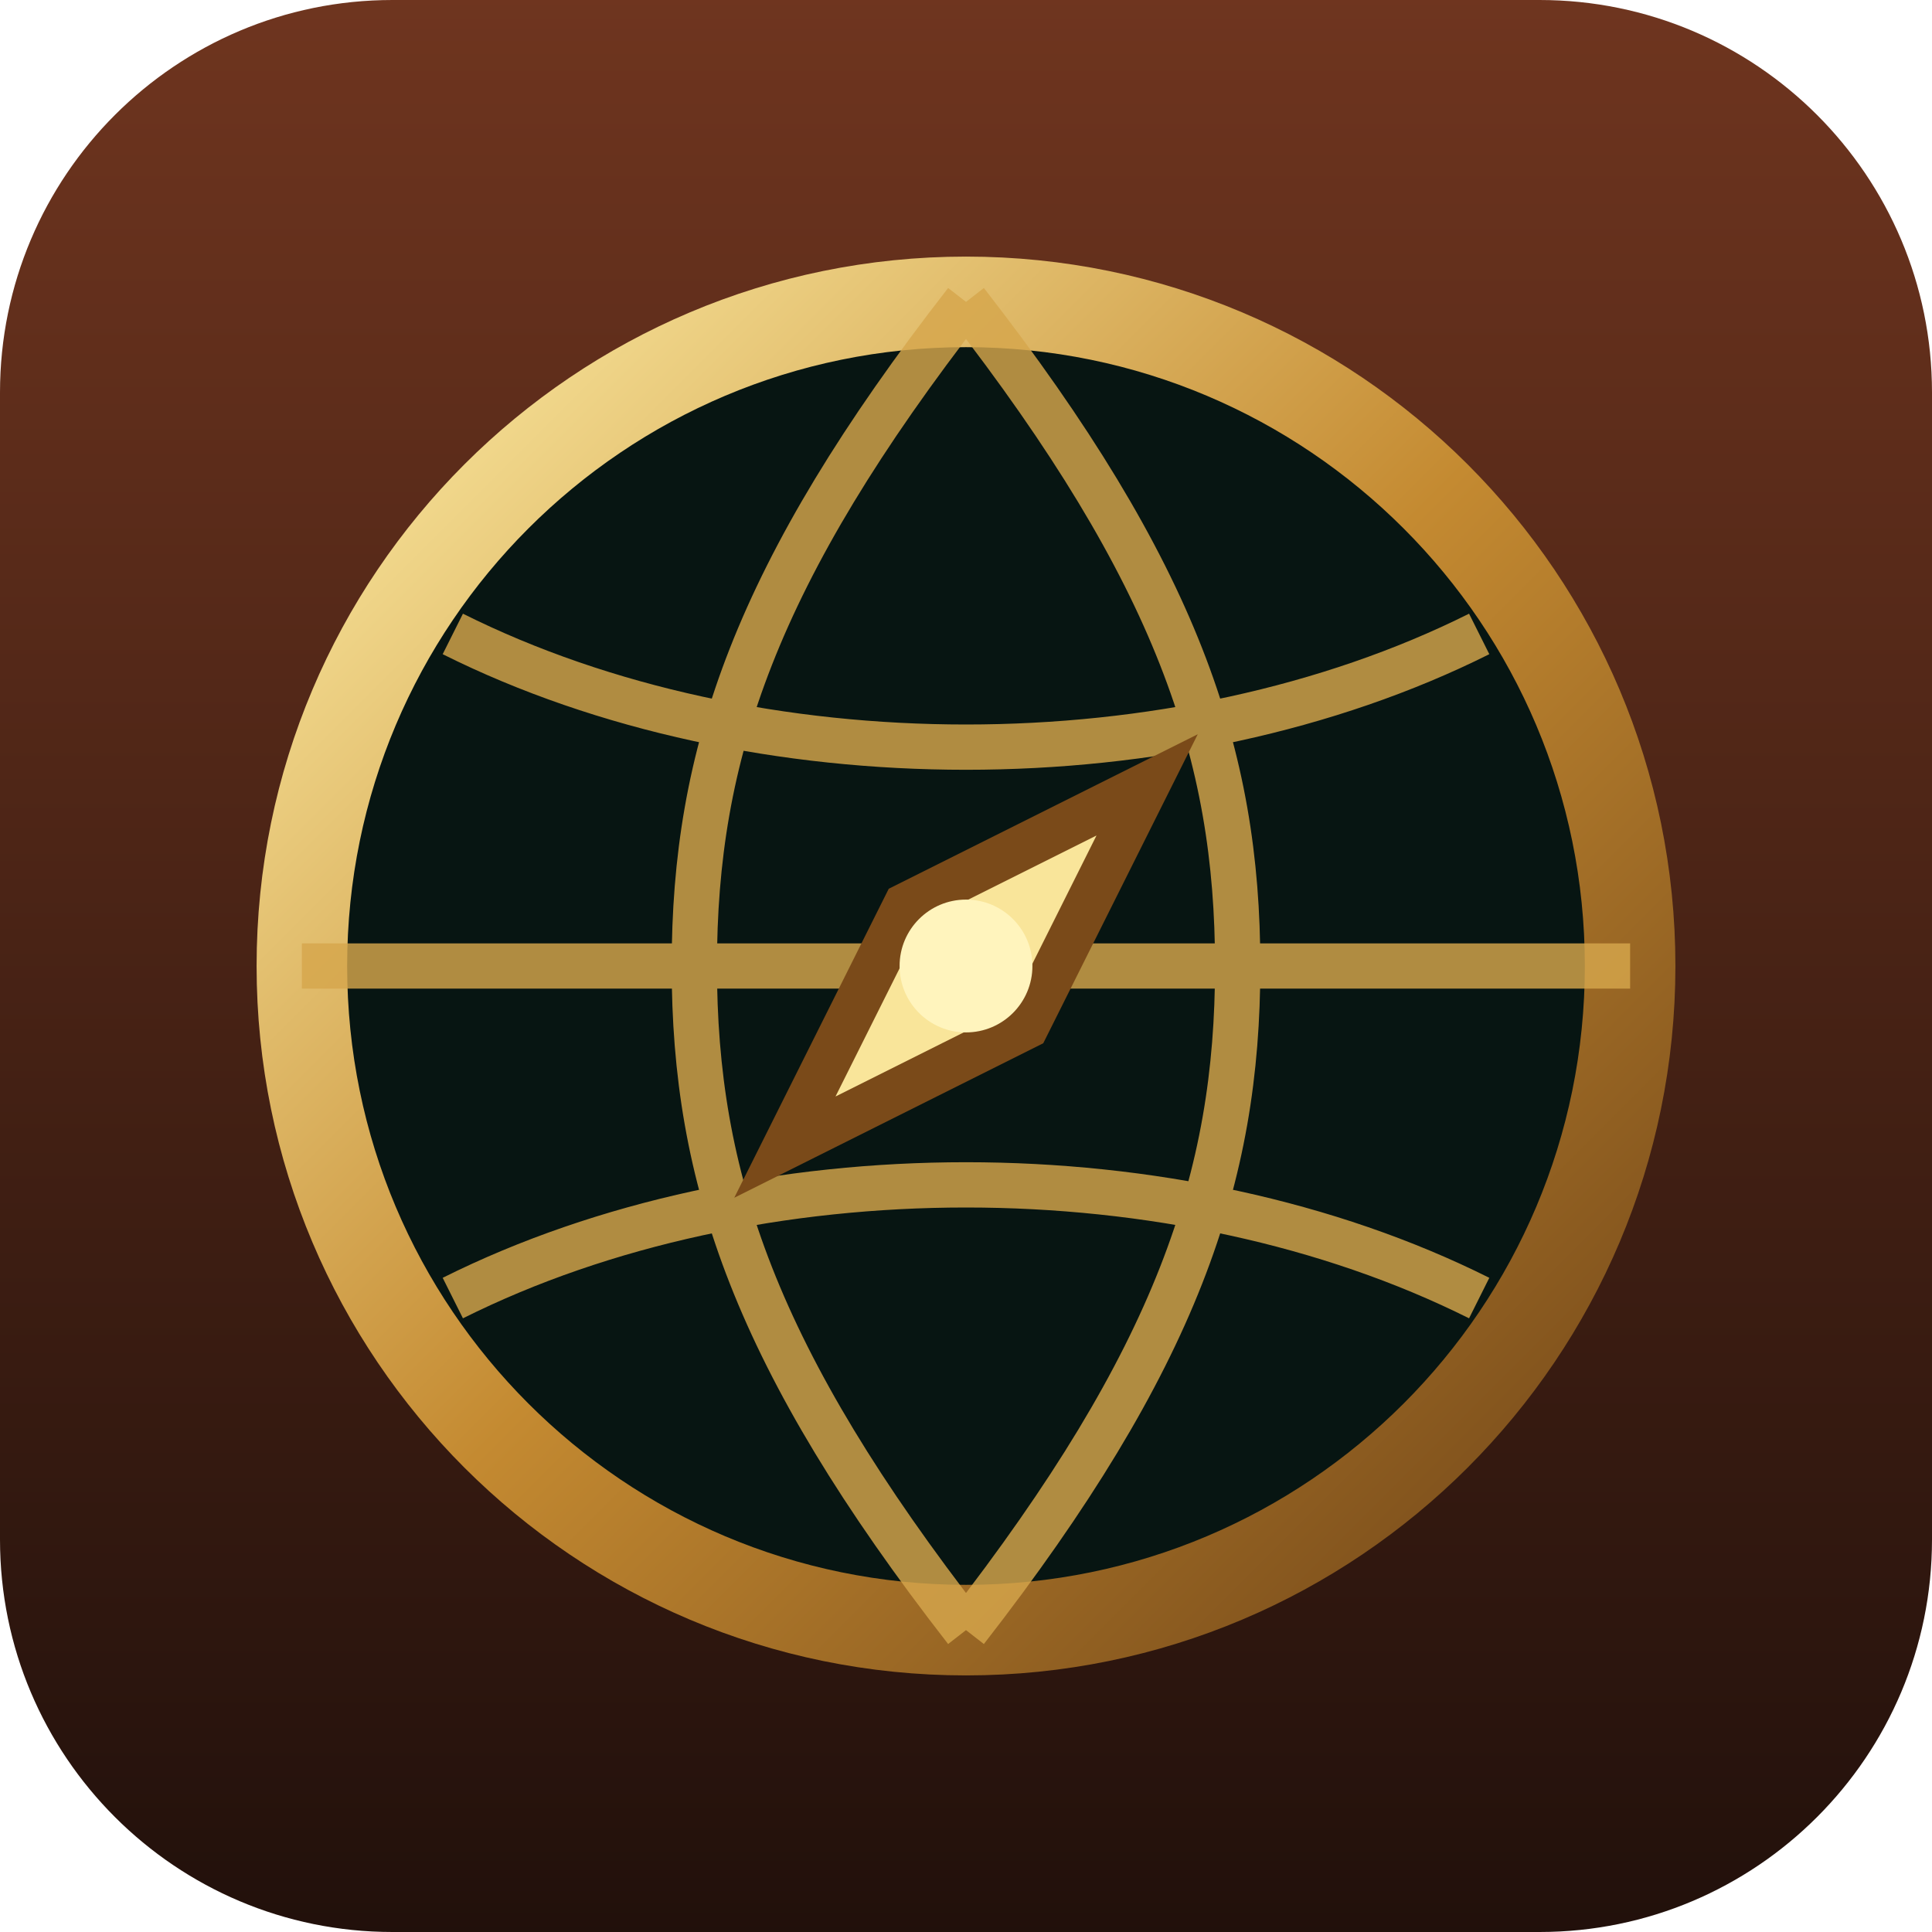
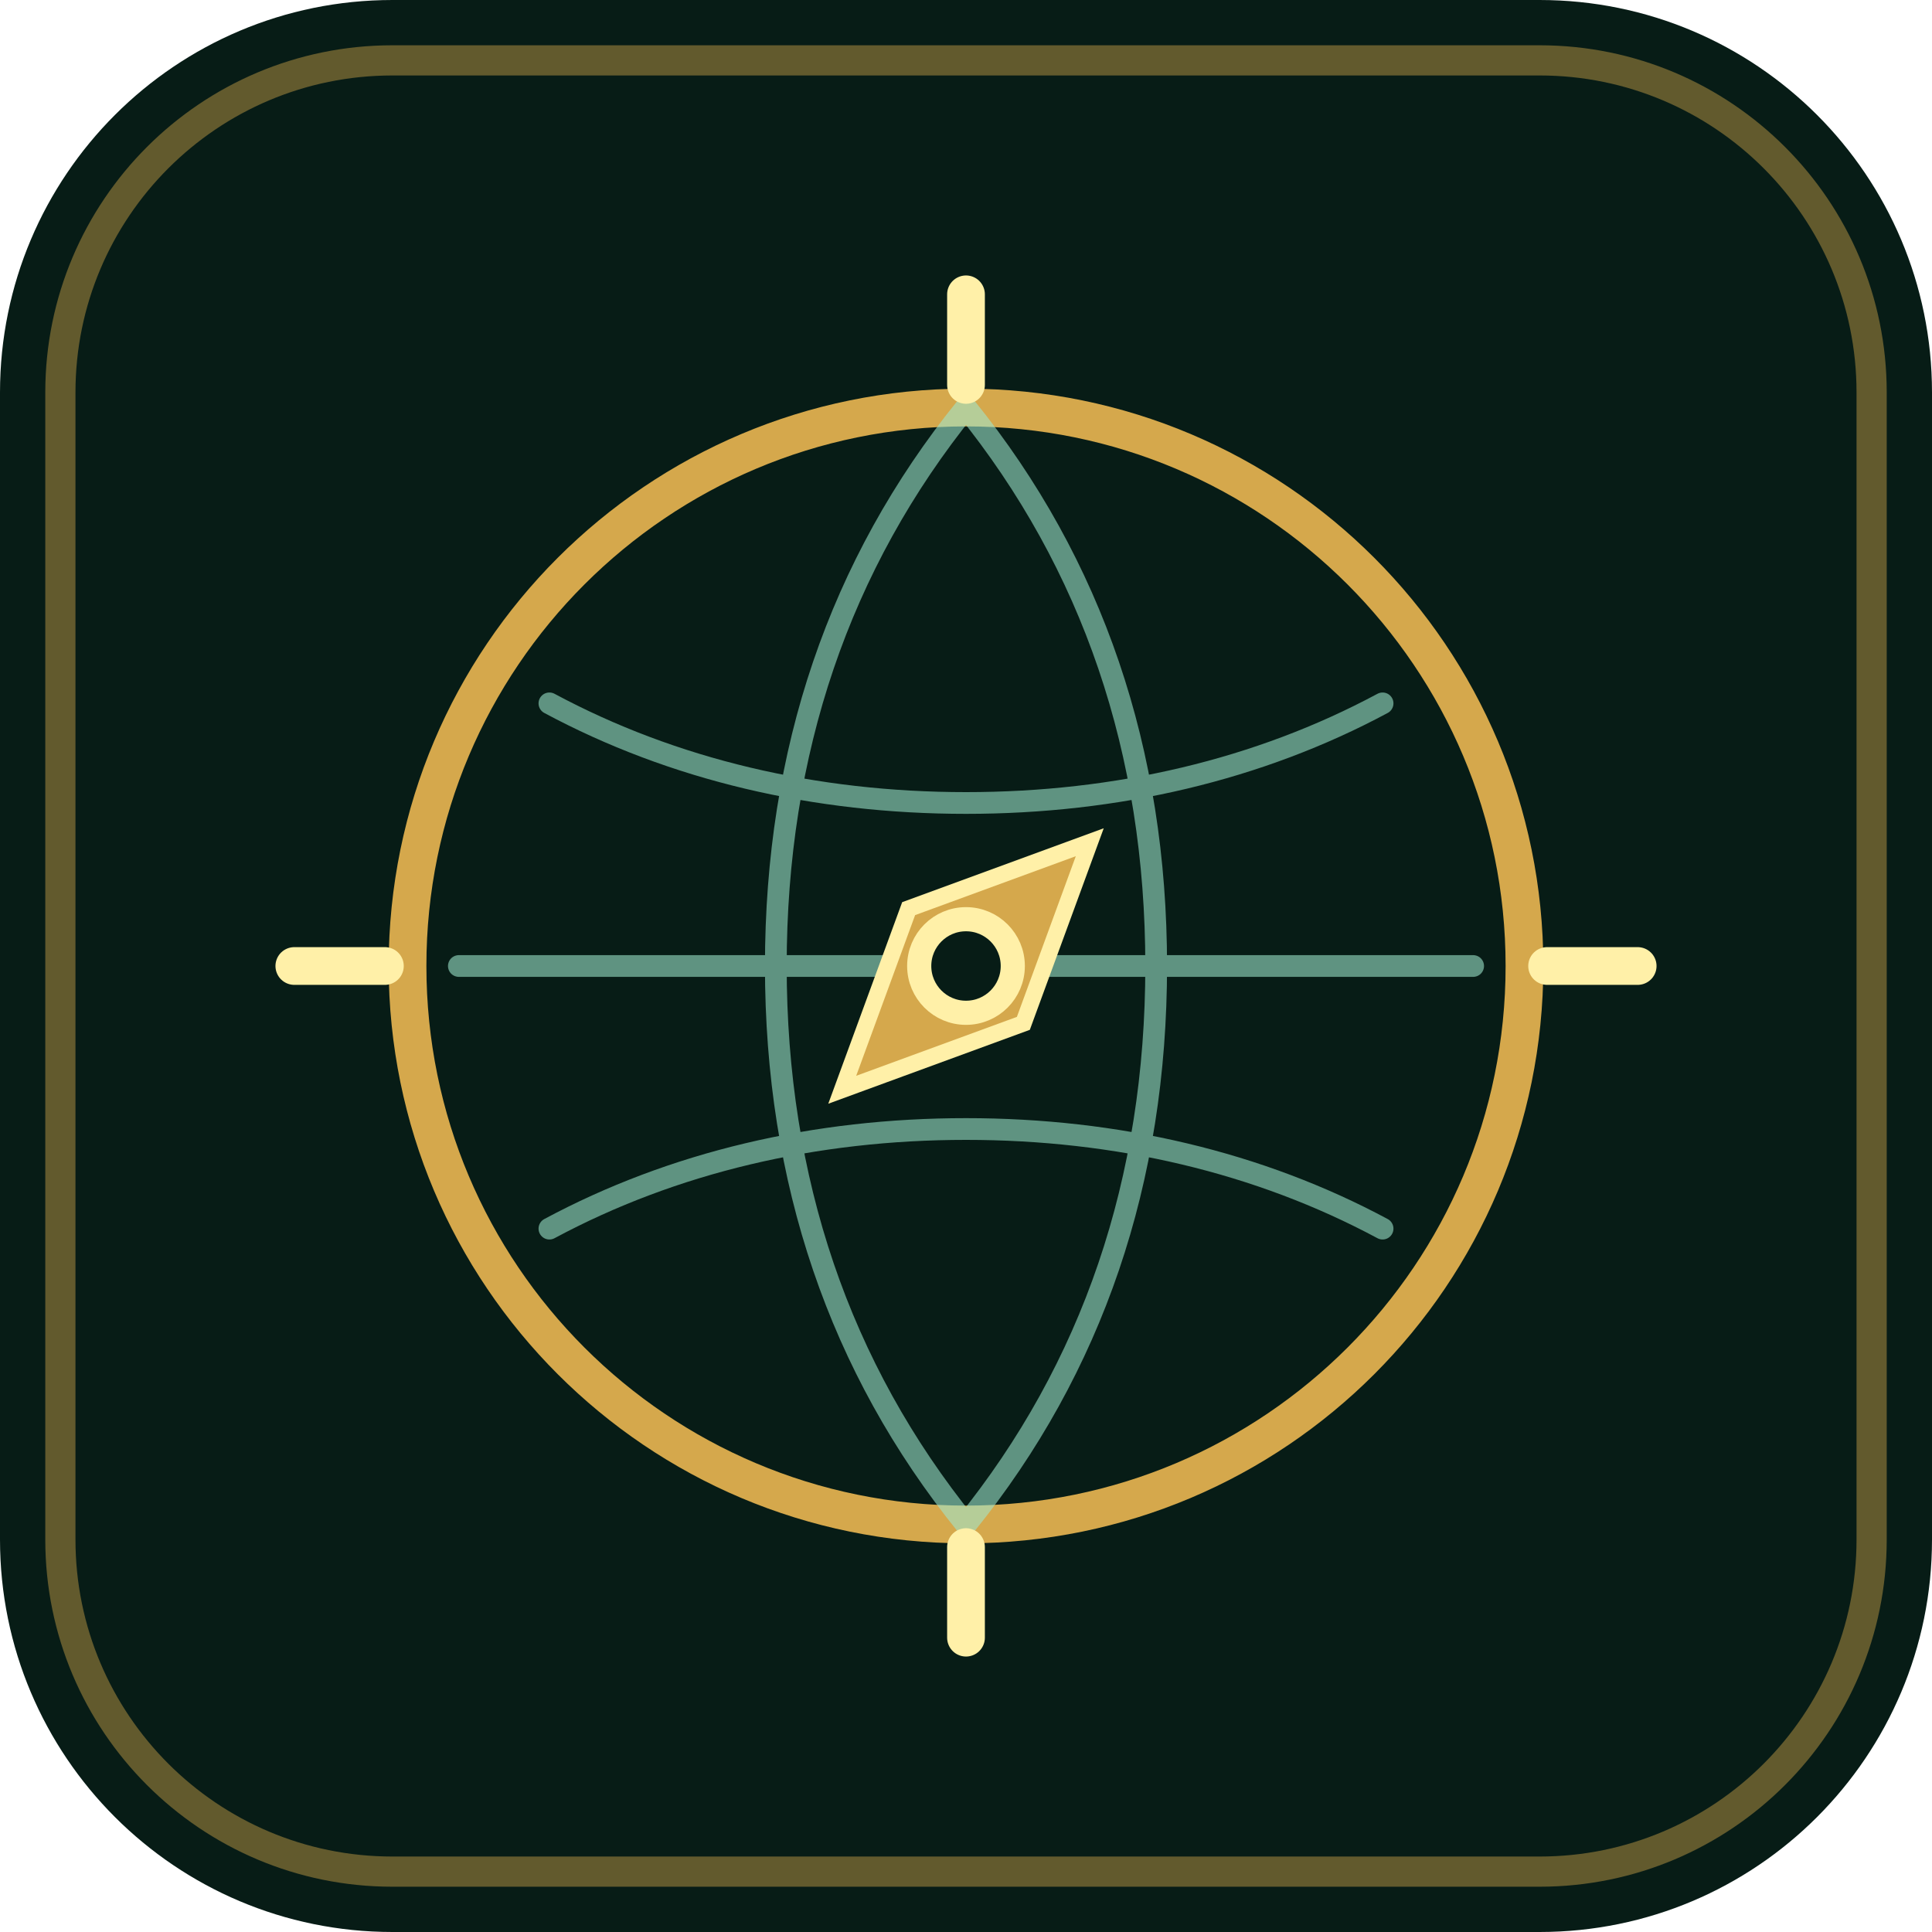
<svg xmlns="http://www.w3.org/2000/svg" viewBox="0 0 64 64" role="img" aria-label="IdleFront">
-   <defs>
-     <linearGradient id="cabinet" x1="0" y1="0" x2="0" y2="1">
-       <stop offset="0" stop-color="#6f351f" />
-       <stop offset="1" stop-color="#21100b" />
-     </linearGradient>
-     <linearGradient id="brass" x1="0" y1="0" x2="1" y2="1">
-       <stop offset="0" stop-color="#fff0a8" />
-       <stop offset="0.5" stop-color="#c48a31" />
-       <stop offset="1" stop-color="#6e4317" />
-     </linearGradient>
-   </defs>
-   <rect width="64" height="64" rx="13" fill="url(#cabinet)" />
-   <circle cx="32" cy="32" r="22" fill="#071512" stroke="url(#brass)" stroke-width="3" />
-   <path d="M10 32h44M15 21c10 5 24 5 34 0M15 43c10-5 24-5 34 0M32 10c-7 9-9 15-9 22s2 13 9 22M32 10c7 9 9 15 9 22s-2 13-9 22" fill="none" stroke="#d6a64c" stroke-width="1.5" opacity=".82" />
-   <path d="m38 26-4 8-8 4 4-8 8-4Z" fill="#f9e59a" stroke="#7a4a19" stroke-width="1.5" />
-   <circle cx="32" cy="32" r="2.2" fill="#fff4bd" />
+   <rect width="64" height="64" rx="13" fill="#071c16" />
+   <rect x="2" y="2" width="60" height="60" rx="11" fill="none" stroke="#d5a84c" stroke-opacity=".44" />
+   <g transform="translate(8 8)" fill="none">
+     <circle cx="24" cy="24" r="18.5" stroke="#d5a84c" stroke-width="1.25" />
+     <path d="M7.2 24h33.6M10.2 15.3c4.1 2.2 8.8 3.3 13.8 3.3 5 0 9.7-1.1 13.8-3.3M10.2 32.7c4.1-2.2 8.8-3.3 13.8-3.3 5 0 9.7 1.1 13.8 3.3M24 5.5c-4.2 5.2-6.3 11.4-6.3 18.5S19.8 37.3 24 42.5M24 5.5c4.2 5.2 6.3 11.4 6.3 18.5S28.2 37.3 24 42.5" stroke="#9ee8cf" stroke-width=".72" stroke-linecap="round" opacity=".58" />
+     <path d="m28.1 19.9-2.2 6-6 2.2 2.2-6 6-2.2Z" fill="#d5a84c" stroke="#fff0a8" stroke-width=".55" />
+     <circle cx="24" cy="24" r="1.55" fill="#071c16" stroke="#fff0a8" stroke-width=".8" />
+     <path d="M24 1.75v3M24 43.25v3M1.75 24h3M43.25 24h3" stroke="#fff0a8" stroke-width="1.25" stroke-linecap="round" />
+   </g>
</svg>
